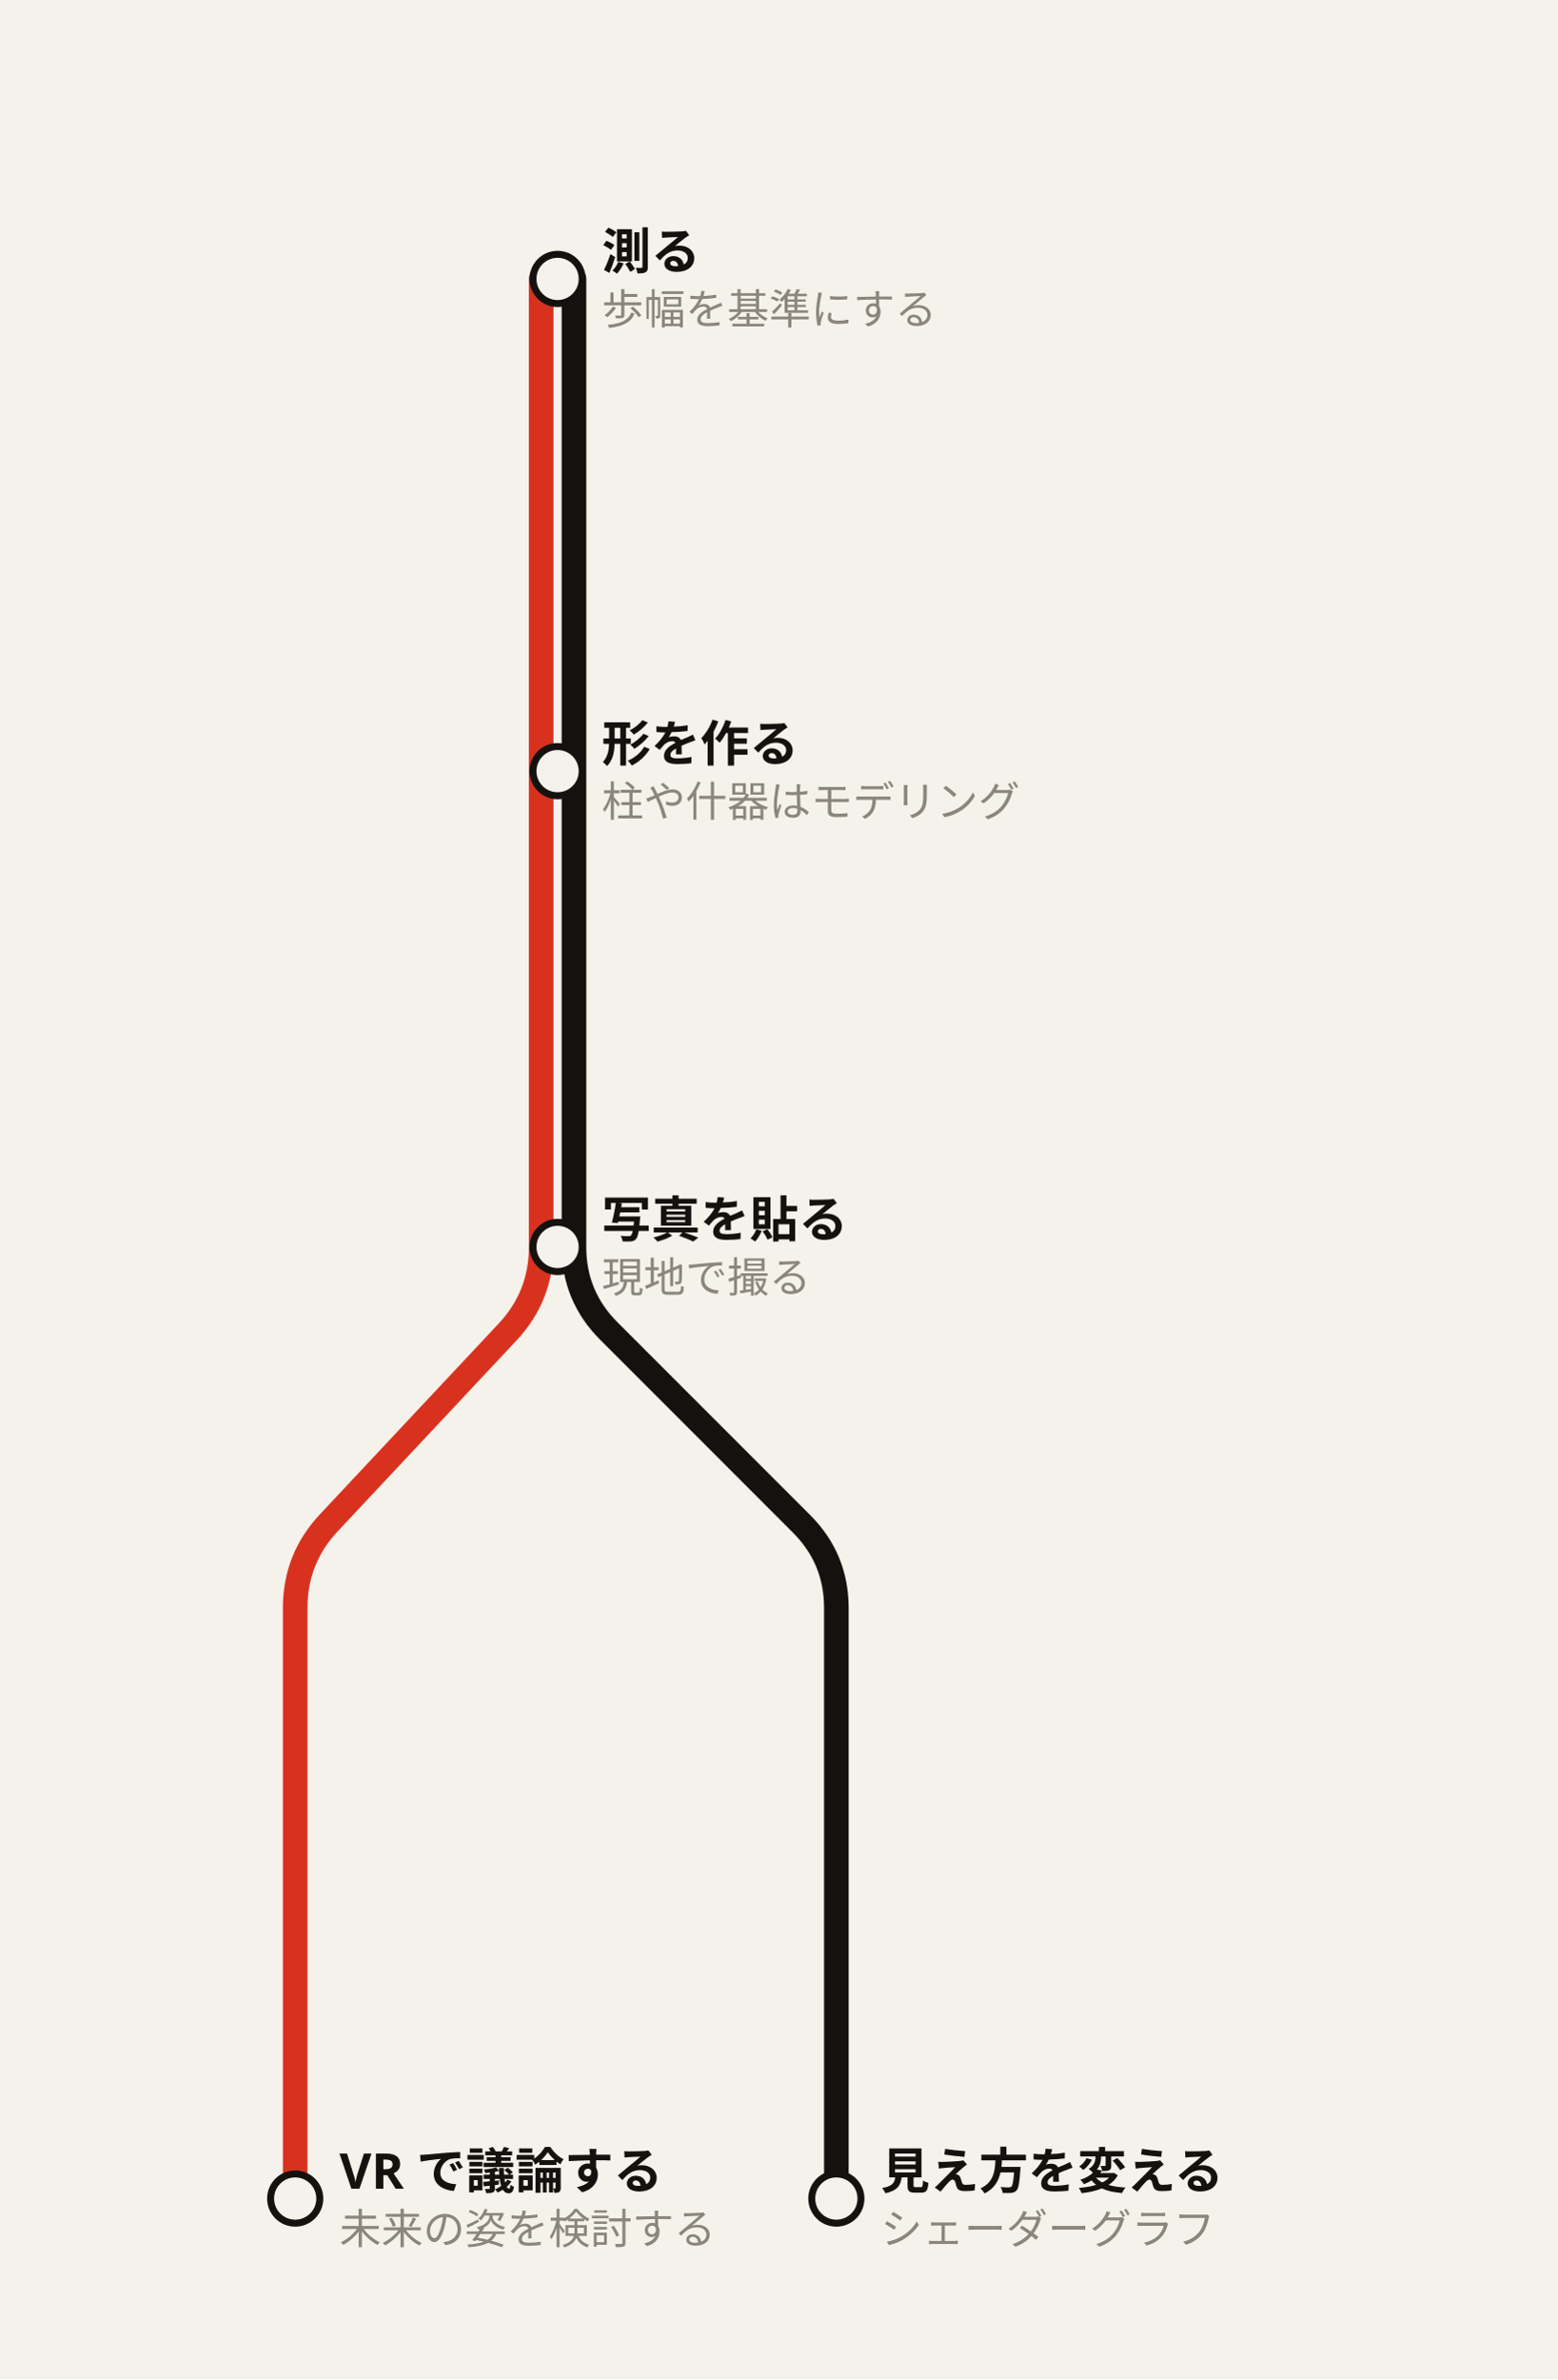
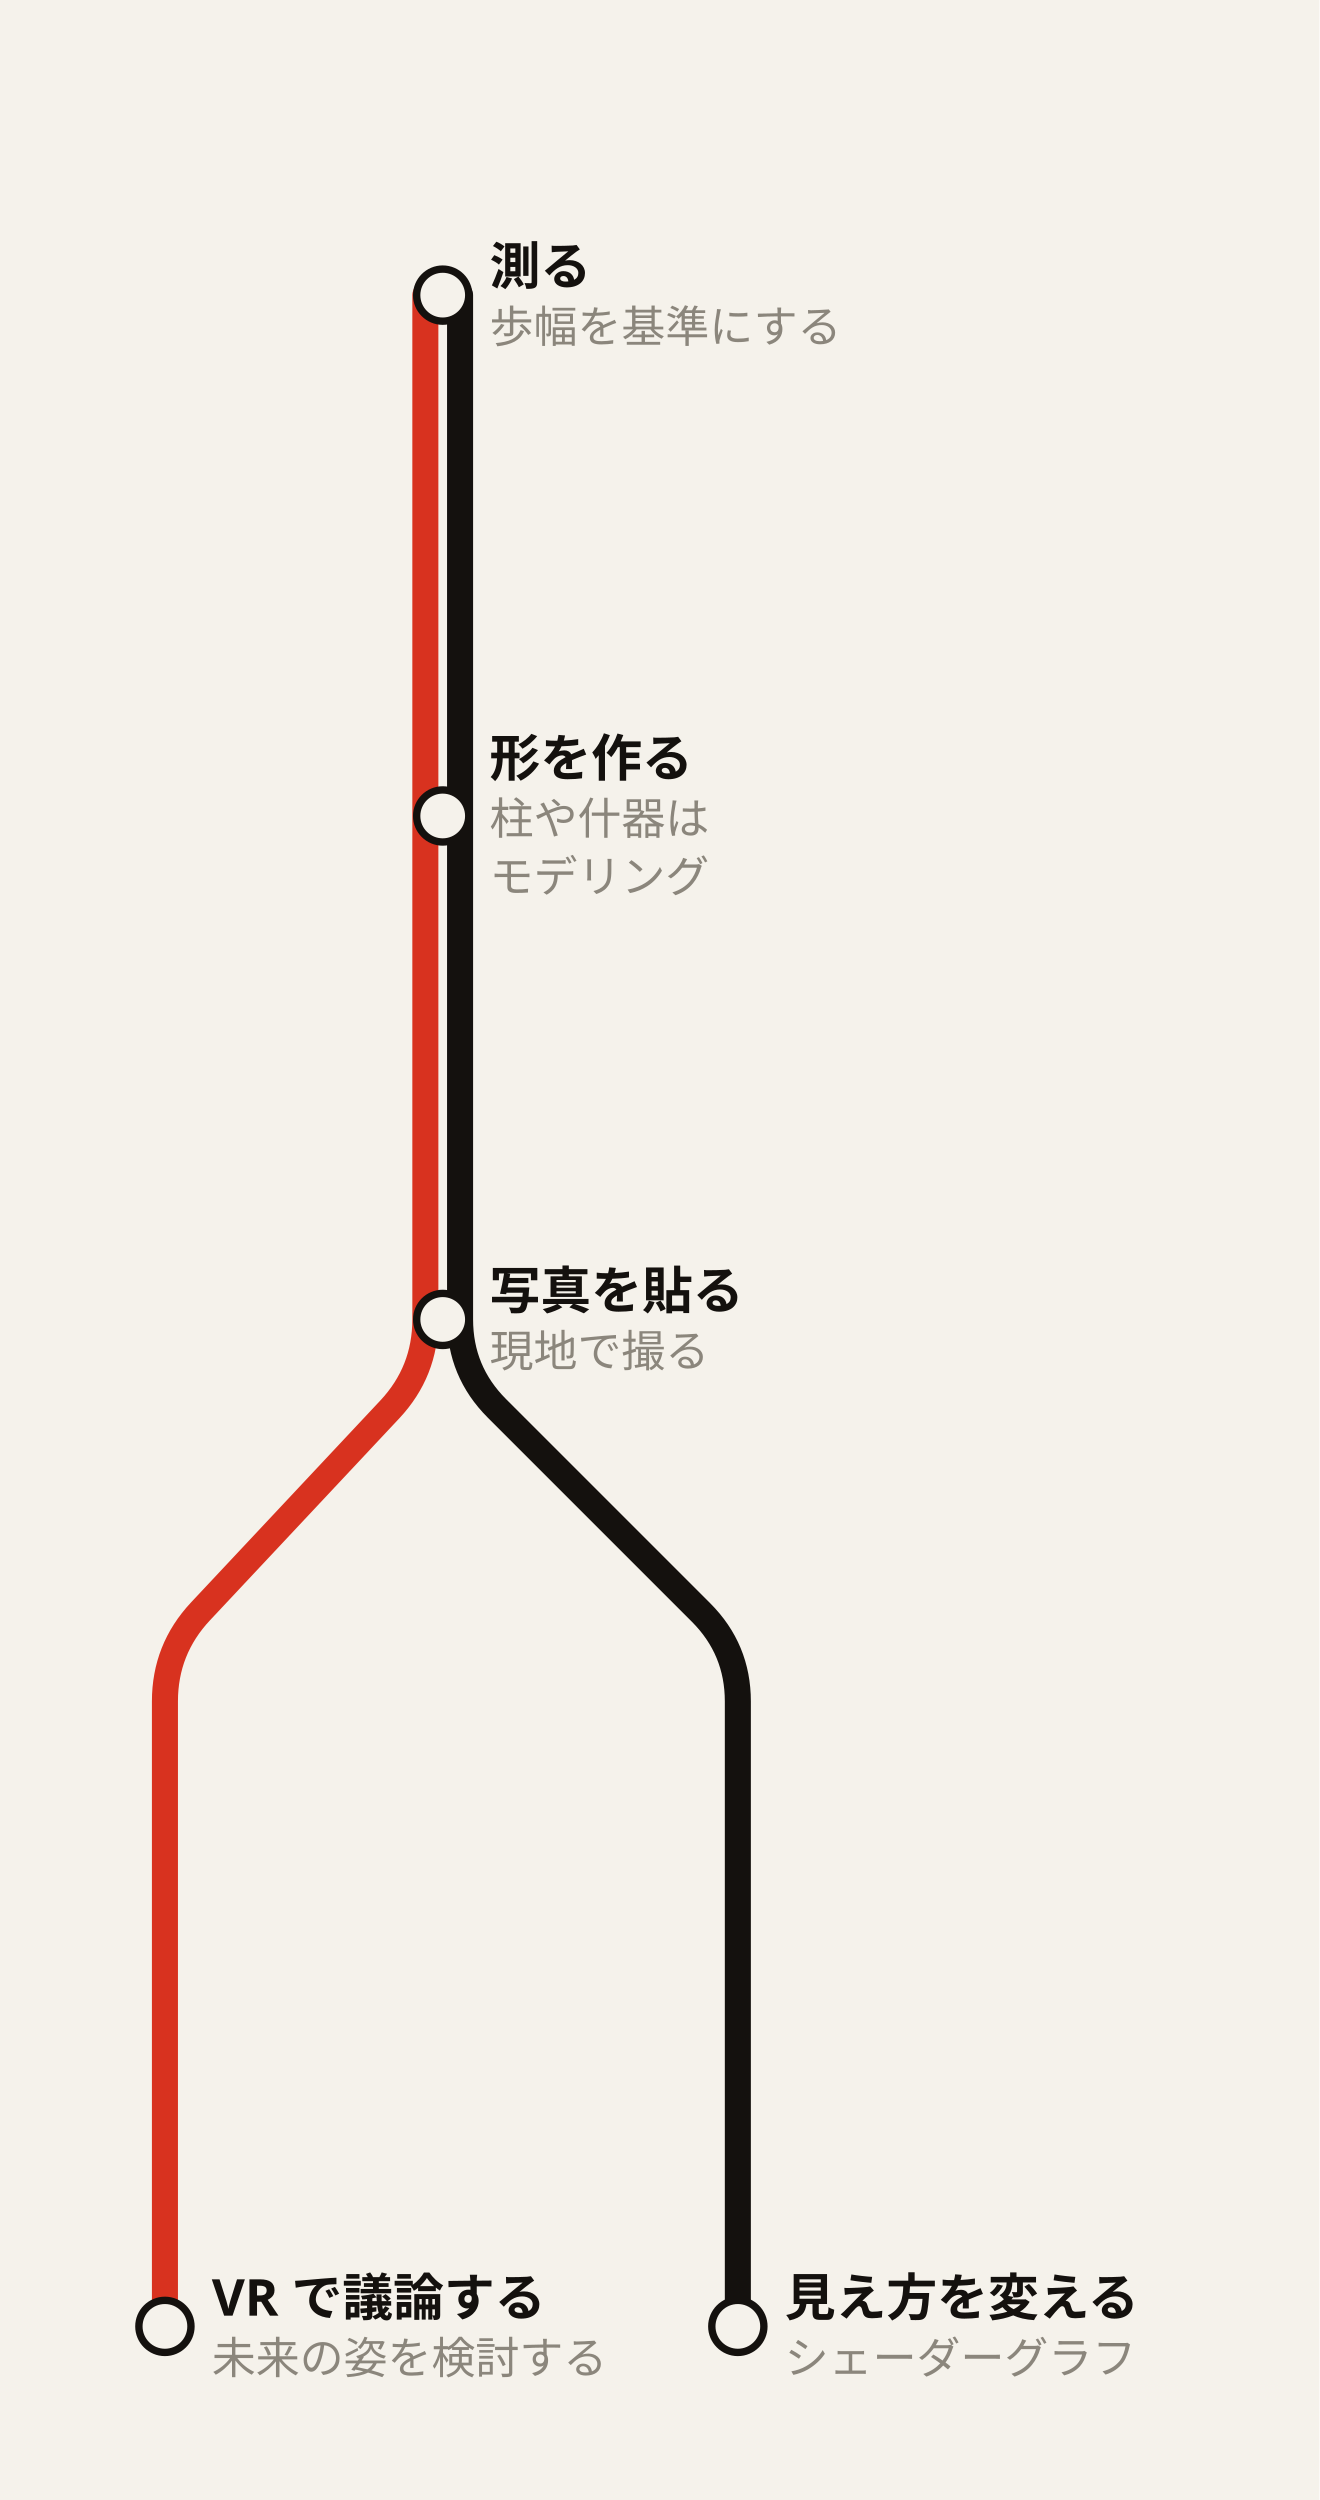
- <svg xmlns="http://www.w3.org/2000/svg" viewBox="0 0 190 290" role="img">
-   <rect x="0" y="0" width="190" height="290" fill="#f5f2eb" />
-   <path d="M70.000 34.000 L70.000 152.000 Q70.000 158.000 74.243 162.243 L97.757 185.757 Q102.000 190.000 102.000 196.000 L102.000 268.000" fill="none" stroke="#14110e" stroke-width="3.0" stroke-linejoin="round" stroke-linecap="round" />
-   <path d="M66.000 34.000 L66.000 152.000 Q66.000 158.000 61.896 162.377 L40.104 185.623 Q36.000 190.000 36.000 196.000 L36.000 268.000" fill="none" stroke="#d8321f" stroke-width="3.0" stroke-linejoin="round" stroke-linecap="round" />
-   <circle cx="68.00" cy="34.00" r="3.00" fill="#f5f2eb" stroke="#14110e" stroke-width="0.85" />
-   <text x="73.400" y="32.794" font-family="'Zen Kaku Gothic New','Yu Gothic',sans-serif" font-size="6.0" font-weight="700" text-anchor="start" fill="#14110e">測る</text>
-   <text x="73.400" y="39.526" font-family="'Zen Kaku Gothic New','Yu Gothic',sans-serif" font-size="5.1" font-weight="400" text-anchor="start" fill="#8b867c">歩幅を基準にする</text>
-   <circle cx="68.00" cy="94.00" r="3.00" fill="#f5f2eb" stroke="#14110e" stroke-width="0.85" />
-   <text x="73.400" y="92.794" font-family="'Zen Kaku Gothic New','Yu Gothic',sans-serif" font-size="6.0" font-weight="700" text-anchor="start" fill="#14110e">形を作る</text>
-   <text x="73.400" y="99.526" font-family="'Zen Kaku Gothic New','Yu Gothic',sans-serif" font-size="5.1" font-weight="400" text-anchor="start" fill="#8b867c">柱や什器はモデリング</text>
-   <circle cx="68.00" cy="152.00" r="3.00" fill="#f5f2eb" stroke="#14110e" stroke-width="0.85" />
-   <text x="73.400" y="150.794" font-family="'Zen Kaku Gothic New','Yu Gothic',sans-serif" font-size="6.0" font-weight="700" text-anchor="start" fill="#14110e">写真を貼る</text>
-   <text x="73.400" y="157.526" font-family="'Zen Kaku Gothic New','Yu Gothic',sans-serif" font-size="5.1" font-weight="400" text-anchor="start" fill="#8b867c">現地で撮る</text>
-   <circle cx="36.00" cy="268.00" r="3.00" fill="#f5f2eb" stroke="#14110e" stroke-width="0.85" />
-   <text x="41.400" y="266.794" font-family="'Zen Kaku Gothic New','Yu Gothic',sans-serif" font-size="6.0" font-weight="700" text-anchor="start" fill="#14110e">VR で議論する</text>
-   <text x="41.400" y="273.526" font-family="'Zen Kaku Gothic New','Yu Gothic',sans-serif" font-size="5.1" font-weight="400" text-anchor="start" fill="#8b867c">未来の姿を検討する</text>
-   <circle cx="102.00" cy="268.00" r="3.00" fill="#f5f2eb" stroke="#14110e" stroke-width="0.85" />
-   <text x="107.400" y="266.794" font-family="'Zen Kaku Gothic New','Yu Gothic',sans-serif" font-size="6.0" font-weight="700" text-anchor="start" fill="#14110e">見え方を変える</text>
-   <text x="107.400" y="273.526" font-family="'Zen Kaku Gothic New','Yu Gothic',sans-serif" font-size="5.1" font-weight="400" text-anchor="start" fill="#8b867c">シェーダーグラフ</text>
+ <svg xmlns="http://www.w3.org/2000/svg" viewBox="0 0 152 288" role="img">
+   <rect x="0" y="0" width="152" height="288" fill="#f5f2eb" />
+   <path d="M53.000 34.000 L53.000 152.000 Q53.000 158.000 57.243 162.243 L80.757 185.757 Q85.000 190.000 85.000 196.000 L85.000 268.000" fill="none" stroke="#14110e" stroke-width="3.0" stroke-linejoin="round" stroke-linecap="round" />
+   <path d="M49.000 34.000 L49.000 152.000 Q49.000 158.000 44.896 162.377 L23.104 185.623 Q19.000 190.000 19.000 196.000 L19.000 268.000" fill="none" stroke="#d8321f" stroke-width="3.0" stroke-linejoin="round" stroke-linecap="round" />
+   <circle cx="51.00" cy="34.00" r="3.00" fill="#f5f2eb" stroke="#14110e" stroke-width="0.85" />
+   <text x="56.400" y="32.766" font-family="'Zen Kaku Gothic New','Yu Gothic',sans-serif" font-size="5.852" font-weight="700" text-anchor="start" fill="#14110e">測る</text>
+   <text x="56.400" y="39.447" font-family="'Zen Kaku Gothic New','Yu Gothic',sans-serif" font-size="5.062" font-weight="400" text-anchor="start" fill="#8b867c">歩幅を基準にする</text>
+   <circle cx="51.00" cy="94.00" r="3.00" fill="#f5f2eb" stroke="#14110e" stroke-width="0.85" />
+   <text x="56.400" y="89.425" font-family="'Zen Kaku Gothic New','Yu Gothic',sans-serif" font-size="5.852" font-weight="700" text-anchor="start" fill="#14110e">形を作る</text>
+   <text x="56.400" y="96.107" font-family="'Zen Kaku Gothic New','Yu Gothic',sans-serif" font-size="5.062" font-weight="400" text-anchor="start" fill="#8b867c">柱や什器は</text>
+   <text x="56.400" y="102.788" font-family="'Zen Kaku Gothic New','Yu Gothic',sans-serif" font-size="5.062" font-weight="400" text-anchor="start" fill="#8b867c">モデリング</text>
+   <circle cx="51.00" cy="152.00" r="3.00" fill="#f5f2eb" stroke="#14110e" stroke-width="0.85" />
+   <text x="56.400" y="150.766" font-family="'Zen Kaku Gothic New','Yu Gothic',sans-serif" font-size="5.852" font-weight="700" text-anchor="start" fill="#14110e">写真を貼る</text>
+   <text x="56.400" y="157.447" font-family="'Zen Kaku Gothic New','Yu Gothic',sans-serif" font-size="5.062" font-weight="400" text-anchor="start" fill="#8b867c">現地で撮る</text>
+   <circle cx="19.00" cy="268.00" r="3.00" fill="#f5f2eb" stroke="#14110e" stroke-width="0.85" />
+   <text x="24.400" y="266.766" font-family="'Zen Kaku Gothic New','Yu Gothic',sans-serif" font-size="5.852" font-weight="700" text-anchor="start" fill="#14110e">VR で議論する</text>
+   <text x="24.400" y="273.447" font-family="'Zen Kaku Gothic New','Yu Gothic',sans-serif" font-size="5.062" font-weight="400" text-anchor="start" fill="#8b867c">未来の姿を検討する</text>
+   <circle cx="85.00" cy="268.00" r="3.00" fill="#f5f2eb" stroke="#14110e" stroke-width="0.85" />
+   <text x="90.400" y="266.766" font-family="'Zen Kaku Gothic New','Yu Gothic',sans-serif" font-size="5.852" font-weight="700" text-anchor="start" fill="#14110e">見え方を変える</text>
+   <text x="90.400" y="273.447" font-family="'Zen Kaku Gothic New','Yu Gothic',sans-serif" font-size="5.062" font-weight="400" text-anchor="start" fill="#8b867c">シェーダーグラフ</text>
</svg>
